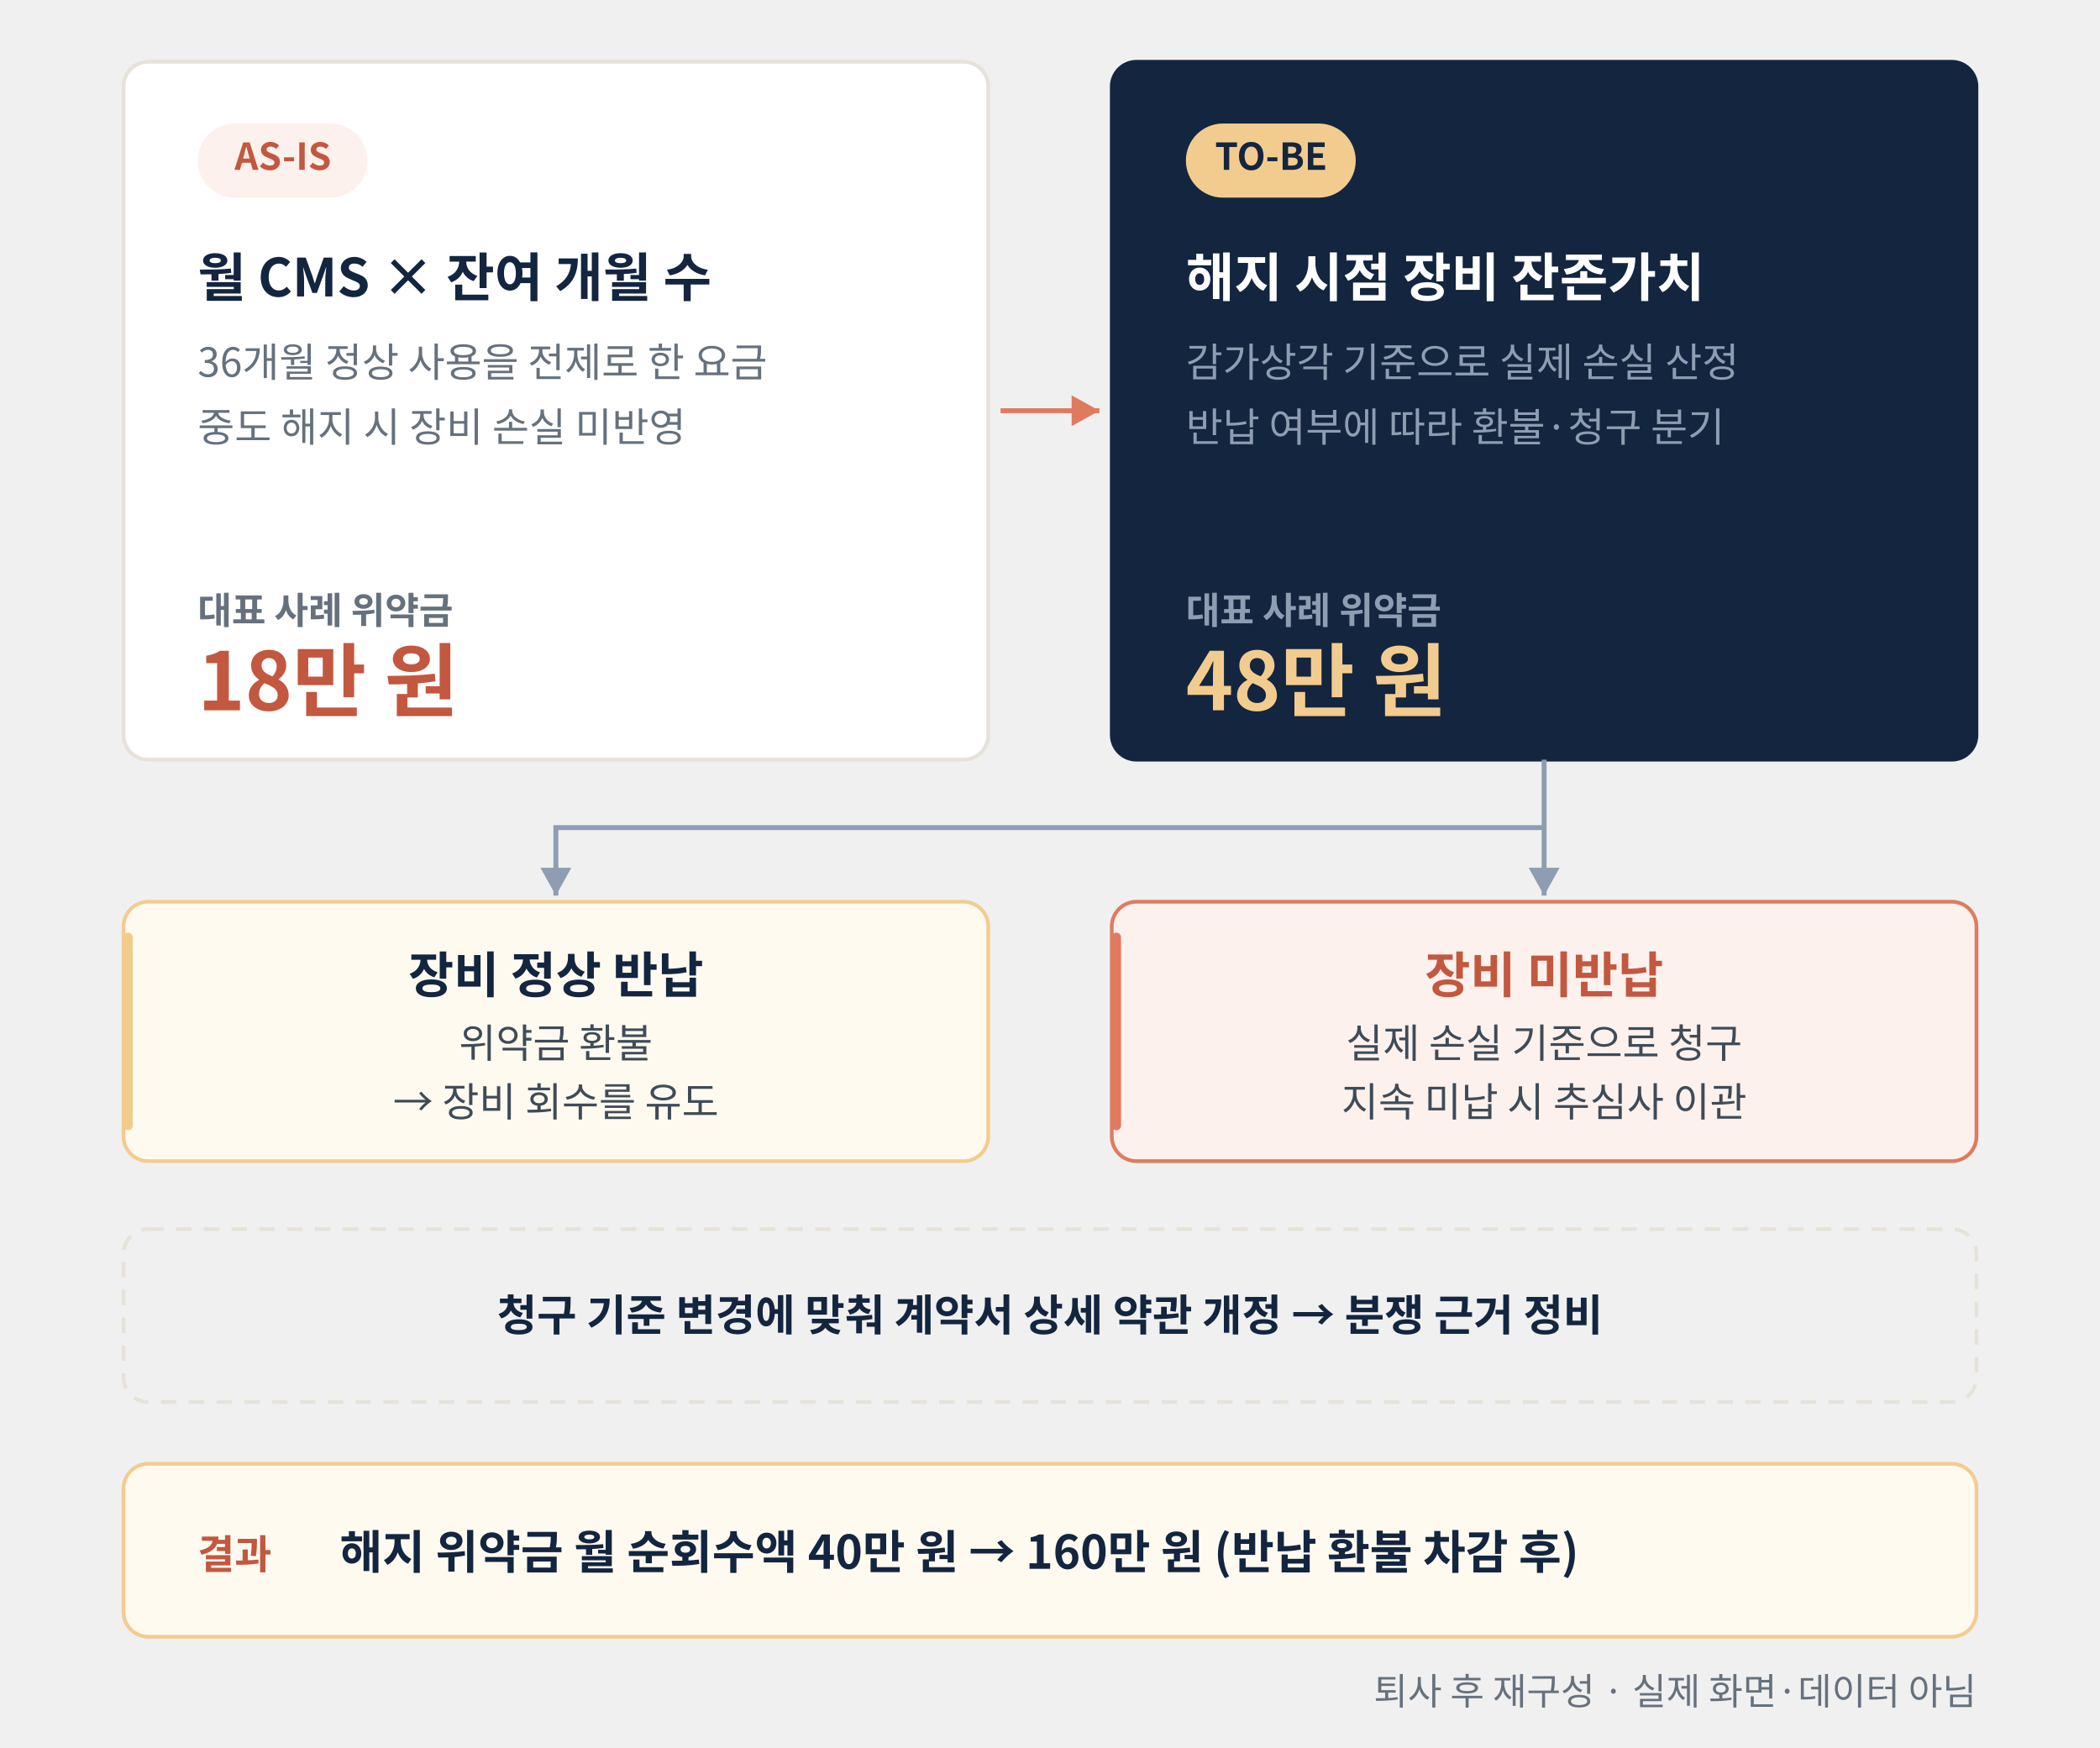
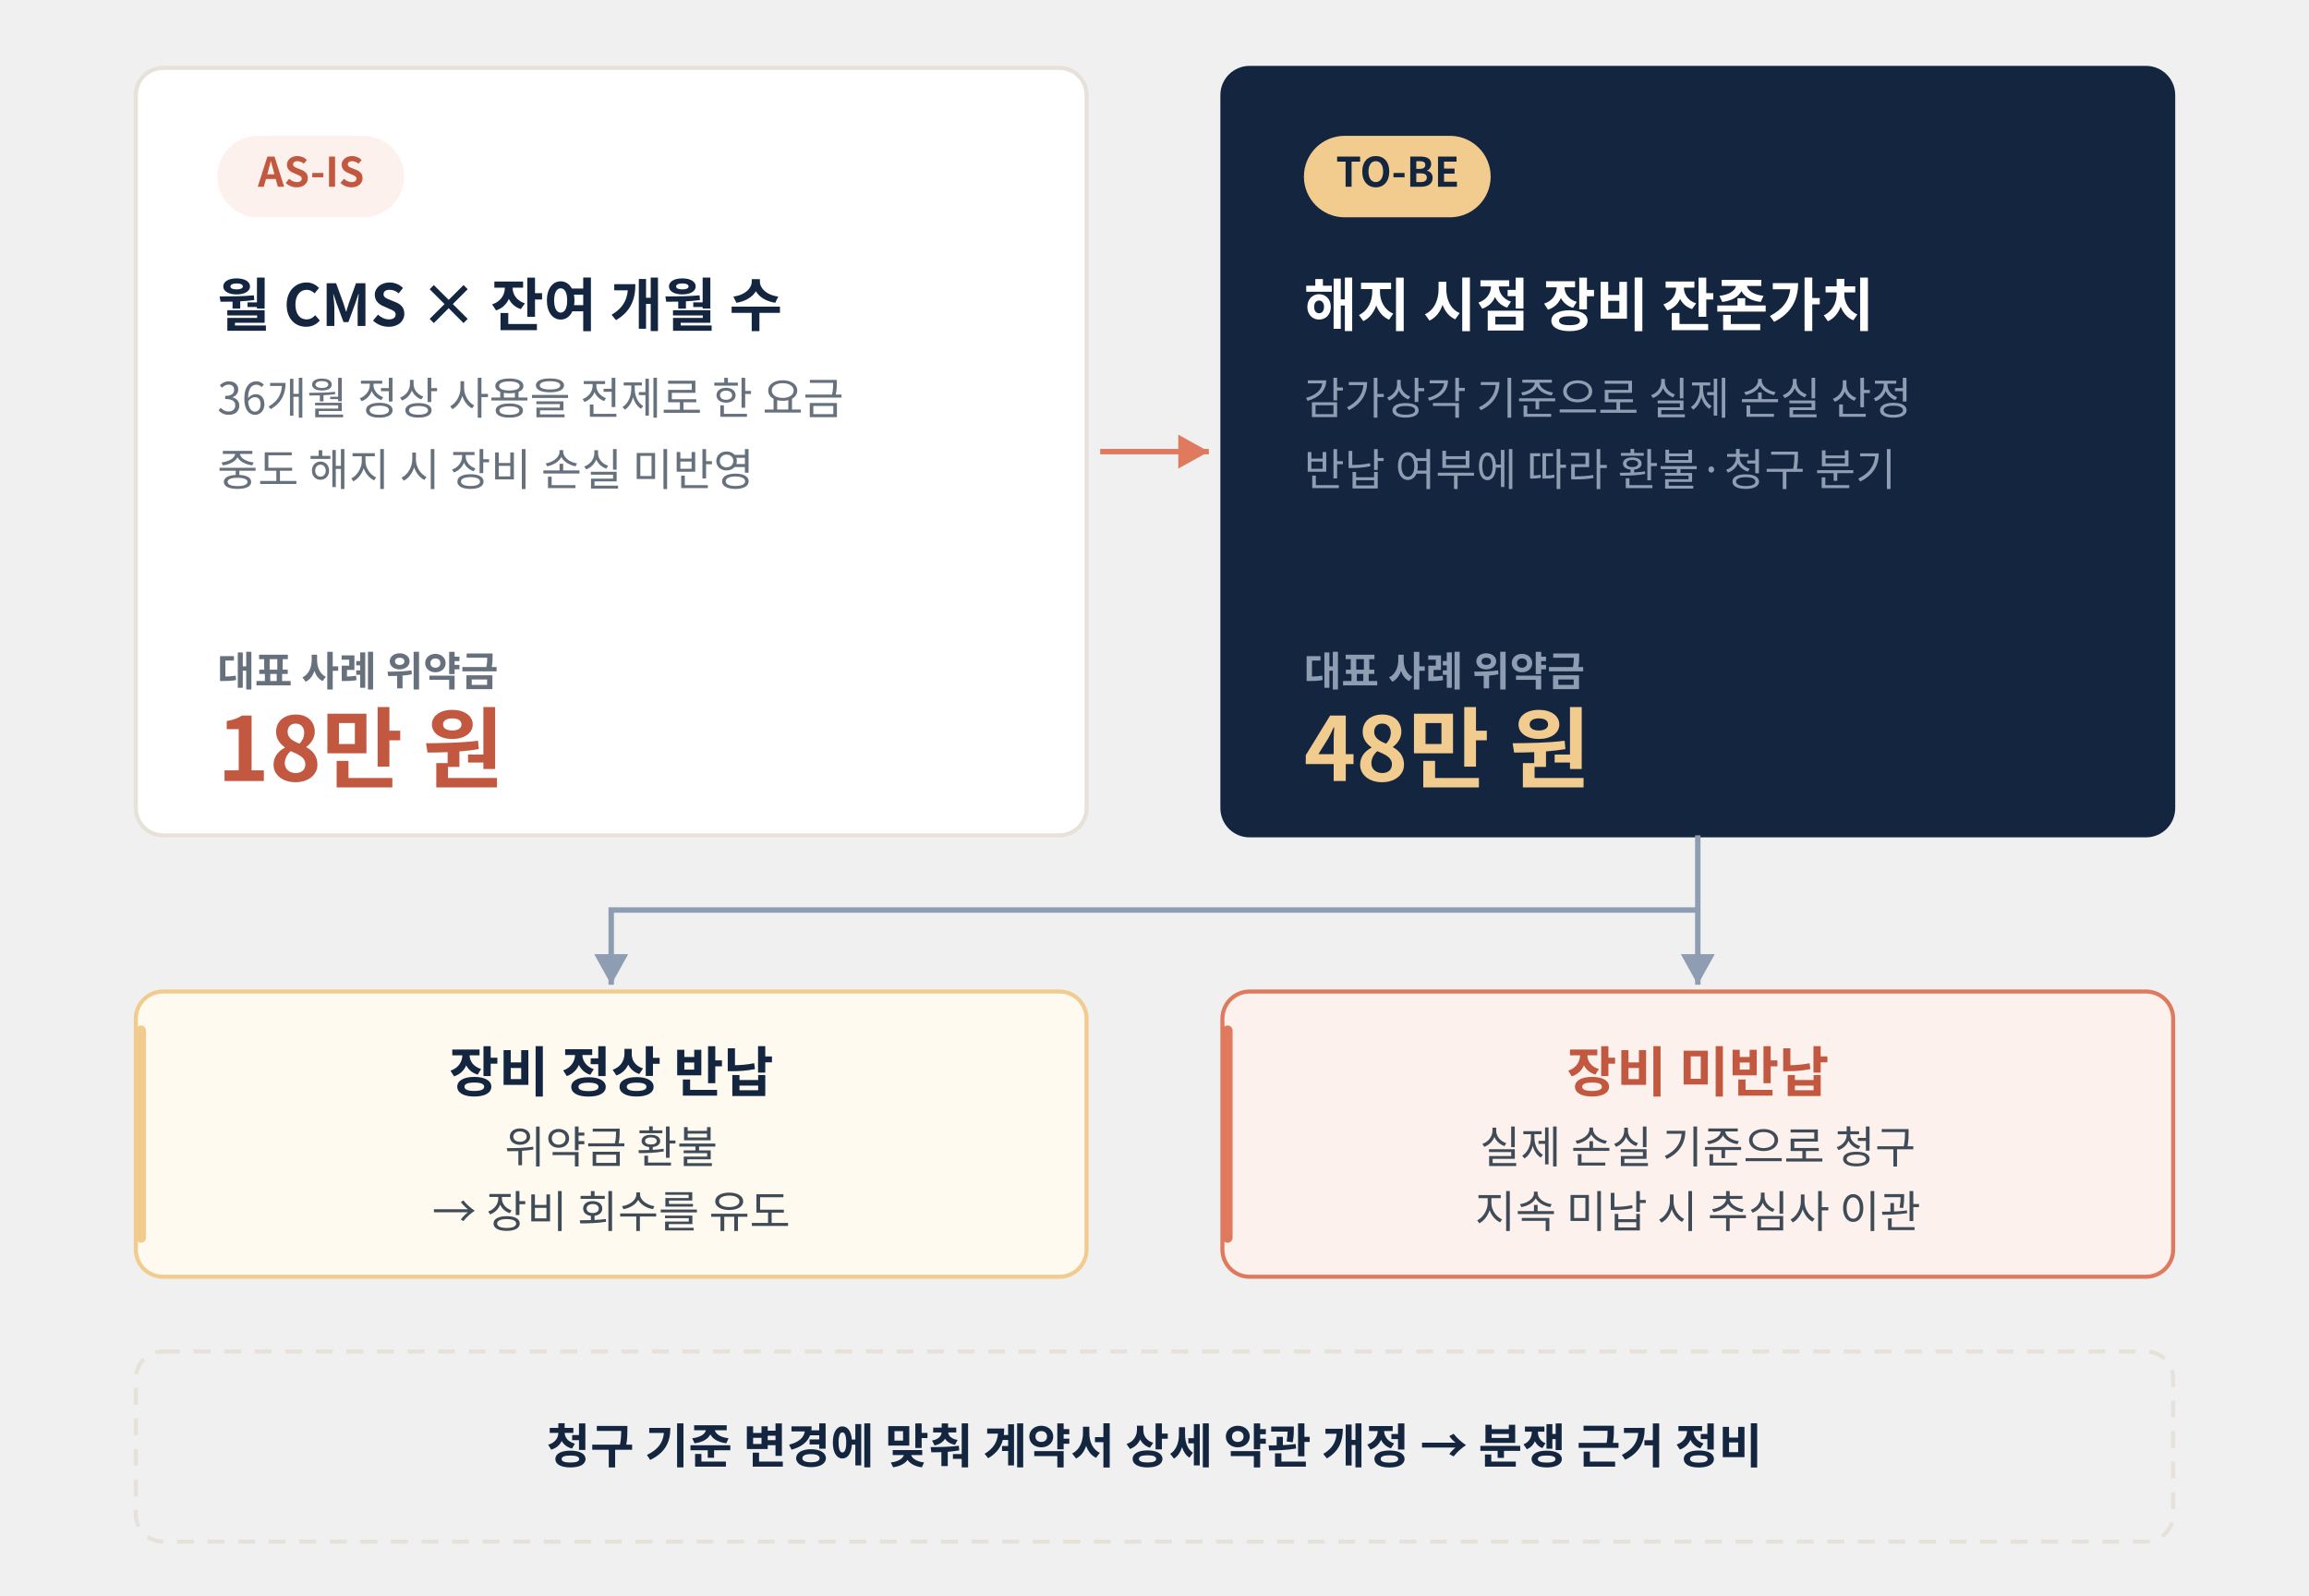
- <svg xmlns="http://www.w3.org/2000/svg" viewBox="0 0 680 566" font-family="'Pretendard Variable',Pretendard,-apple-system,'Noto Sans CJK KR','Noto Sans KR',sans-serif" role="img" aria-label="해지 위약금 산정 방식 AS-IS와 TO-BE 비교, 반납 여부에 따른 분기">
+ <svg xmlns="http://www.w3.org/2000/svg" viewBox="0 0 680 470" font-family="'Pretendard Variable',Pretendard,-apple-system,'Noto Sans CJK KR','Noto Sans KR',sans-serif" role="img" aria-label="해지 위약금 산정 방식 AS-IS와 TO-BE 비교, 반납 여부에 따른 분기">
  <rect x="40" y="20" width="280" height="226" rx="8" fill="#fff" stroke="#e6e2da" stroke-width="1.2" />
  <rect x="64" y="40" width="55" height="24" rx="12.0" fill="#fdf1ed" />
  <text x="91.6" y="55" font-size="12" font-weight="700" fill="#c2583f" text-anchor="middle">AS-IS</text>
  <text x="64" y="96" font-size="17" font-weight="700" fill="#13253f" text-anchor="start">월 CMS × 잔여 개월 수</text>
  <text x="64" y="122" font-size="13" font-weight="500" fill="#66717d" text-anchor="start">36개월 정상 사용을 전제로 한 요금</text>
  <text x="64" y="143" font-size="13" font-weight="500" fill="#66717d" text-anchor="start">중도 해지 시 장비 손실 미반영</text>
  <text x="64" y="202" font-size="12" font-weight="600" fill="#66717d" text-anchor="start">대표 사례 위약금</text>
  <text x="64" y="230" font-size="26" font-weight="800" fill="#c2583f" text-anchor="start">18만 원</text>
  <rect x="360" y="20" width="280" height="226" rx="8" fill="#13253f" stroke="#13253f" stroke-width="1.2" />
  <rect x="384" y="40" width="55" height="24" rx="12.0" fill="#f2cc8f" />
  <text x="411.6" y="55" font-size="12" font-weight="700" fill="#13253f" text-anchor="middle">TO-BE</text>
  <text x="384" y="96" font-size="17" font-weight="700" fill="#fff" text-anchor="start">해지 시점 장비 잔존가치</text>
  <text x="384" y="122" font-size="13" font-weight="500" fill="#8e9db2" text-anchor="start">감가상각 기준으로 실제 손실 산정</text>
  <text x="384" y="143" font-size="13" font-weight="500" fill="#8e9db2" text-anchor="start">반납 여부에 따라 환불·청구 분기</text>
  <text x="384" y="202" font-size="12" font-weight="600" fill="#8e9db2" text-anchor="start">대표 사례 위약금</text>
  <text x="384" y="230" font-size="26" font-weight="800" fill="#f2cc8f" text-anchor="start">48만 원</text>
  <path d="M324,133 L356,133" fill="none" stroke="#e07a5f" stroke-width="1.6" />
  <polygon points="347,128 347,138 356,133" fill="#e07a5f" />
  <path d="M500,246 L500,290" fill="none" stroke="#8e9db2" stroke-width="1.6" />
  <polygon points="495,281 505,281 500,290" fill="#8e9db2" />
  <path d="M500,268 L180,268 L180,290" fill="none" stroke="#8e9db2" stroke-width="1.6" />
  <polygon points="175,281 185,281 180,290" fill="#8e9db2" />
  <rect x="40" y="292" width="280" height="84" rx="8" fill="#fffaf0" stroke="#f2cc8f" stroke-width="1.2" />
  <rect x="40" y="302" width="3" height="64" rx="1.5" fill="#f2cc8f" />
  <text x="180.0" y="321.5" font-size="16" font-weight="700" fill="#13253f" text-anchor="middle">장비 정상 반납</text>
  <text x="180.0" y="342.5" font-size="13" font-weight="500" fill="#3f4b57" text-anchor="middle">위약금 환불</text>
  <text x="180.0" y="361.5" font-size="13" font-weight="500" fill="#3f4b57" text-anchor="middle">→ 장비 회수를 유도</text>
  <rect x="360" y="292" width="280" height="84" rx="8" fill="#fdf1ed" stroke="#e07a5f" stroke-width="1.2" />
  <rect x="360" y="302" width="3" height="64" rx="1.5" fill="#e07a5f" />
  <text x="500.0" y="321.5" font-size="16" font-weight="700" fill="#c2583f" text-anchor="middle">장비 미반납</text>
  <text x="500.0" y="342.5" font-size="13" font-weight="500" fill="#3f4b57" text-anchor="middle">실제 손실 기준으로 청구</text>
  <text x="500.0" y="361.5" font-size="13" font-weight="500" fill="#3f4b57" text-anchor="middle">지속 미납 시 추심사 이관</text>
  <rect x="40" y="398" width="600" height="56" rx="8" fill="none" stroke="#e6e2da" stroke-width="1.2" stroke-dasharray="5 4" />
  <text x="340.0" y="430.9" font-size="14" font-weight="700" fill="#13253f" text-anchor="middle">청구 기준 변경에 맞춰 계약서 상세 약관 개정 → 분쟁 근거 정비</text>
-   <rect x="40" y="474" width="600" height="56" rx="8" fill="#fffaf0" stroke="#f2cc8f" stroke-width="1.2" />
-   <text x="64" y="508" font-size="13" font-weight="700" fill="#c2583f" text-anchor="start">결과</text>
-   <text x="110" y="508" font-size="15" font-weight="700" fill="#13253f" text-anchor="start">해지 위약금 월 순회수액 40만 원 → 160만 원 (반납 환불 차감 후)</text>
-   <text x="640" y="552" font-size="12" font-weight="500" fill="#66717d" text-anchor="end">퇴사 후 재구성 · 실제 화면·데이터 아님</text>
</svg>
